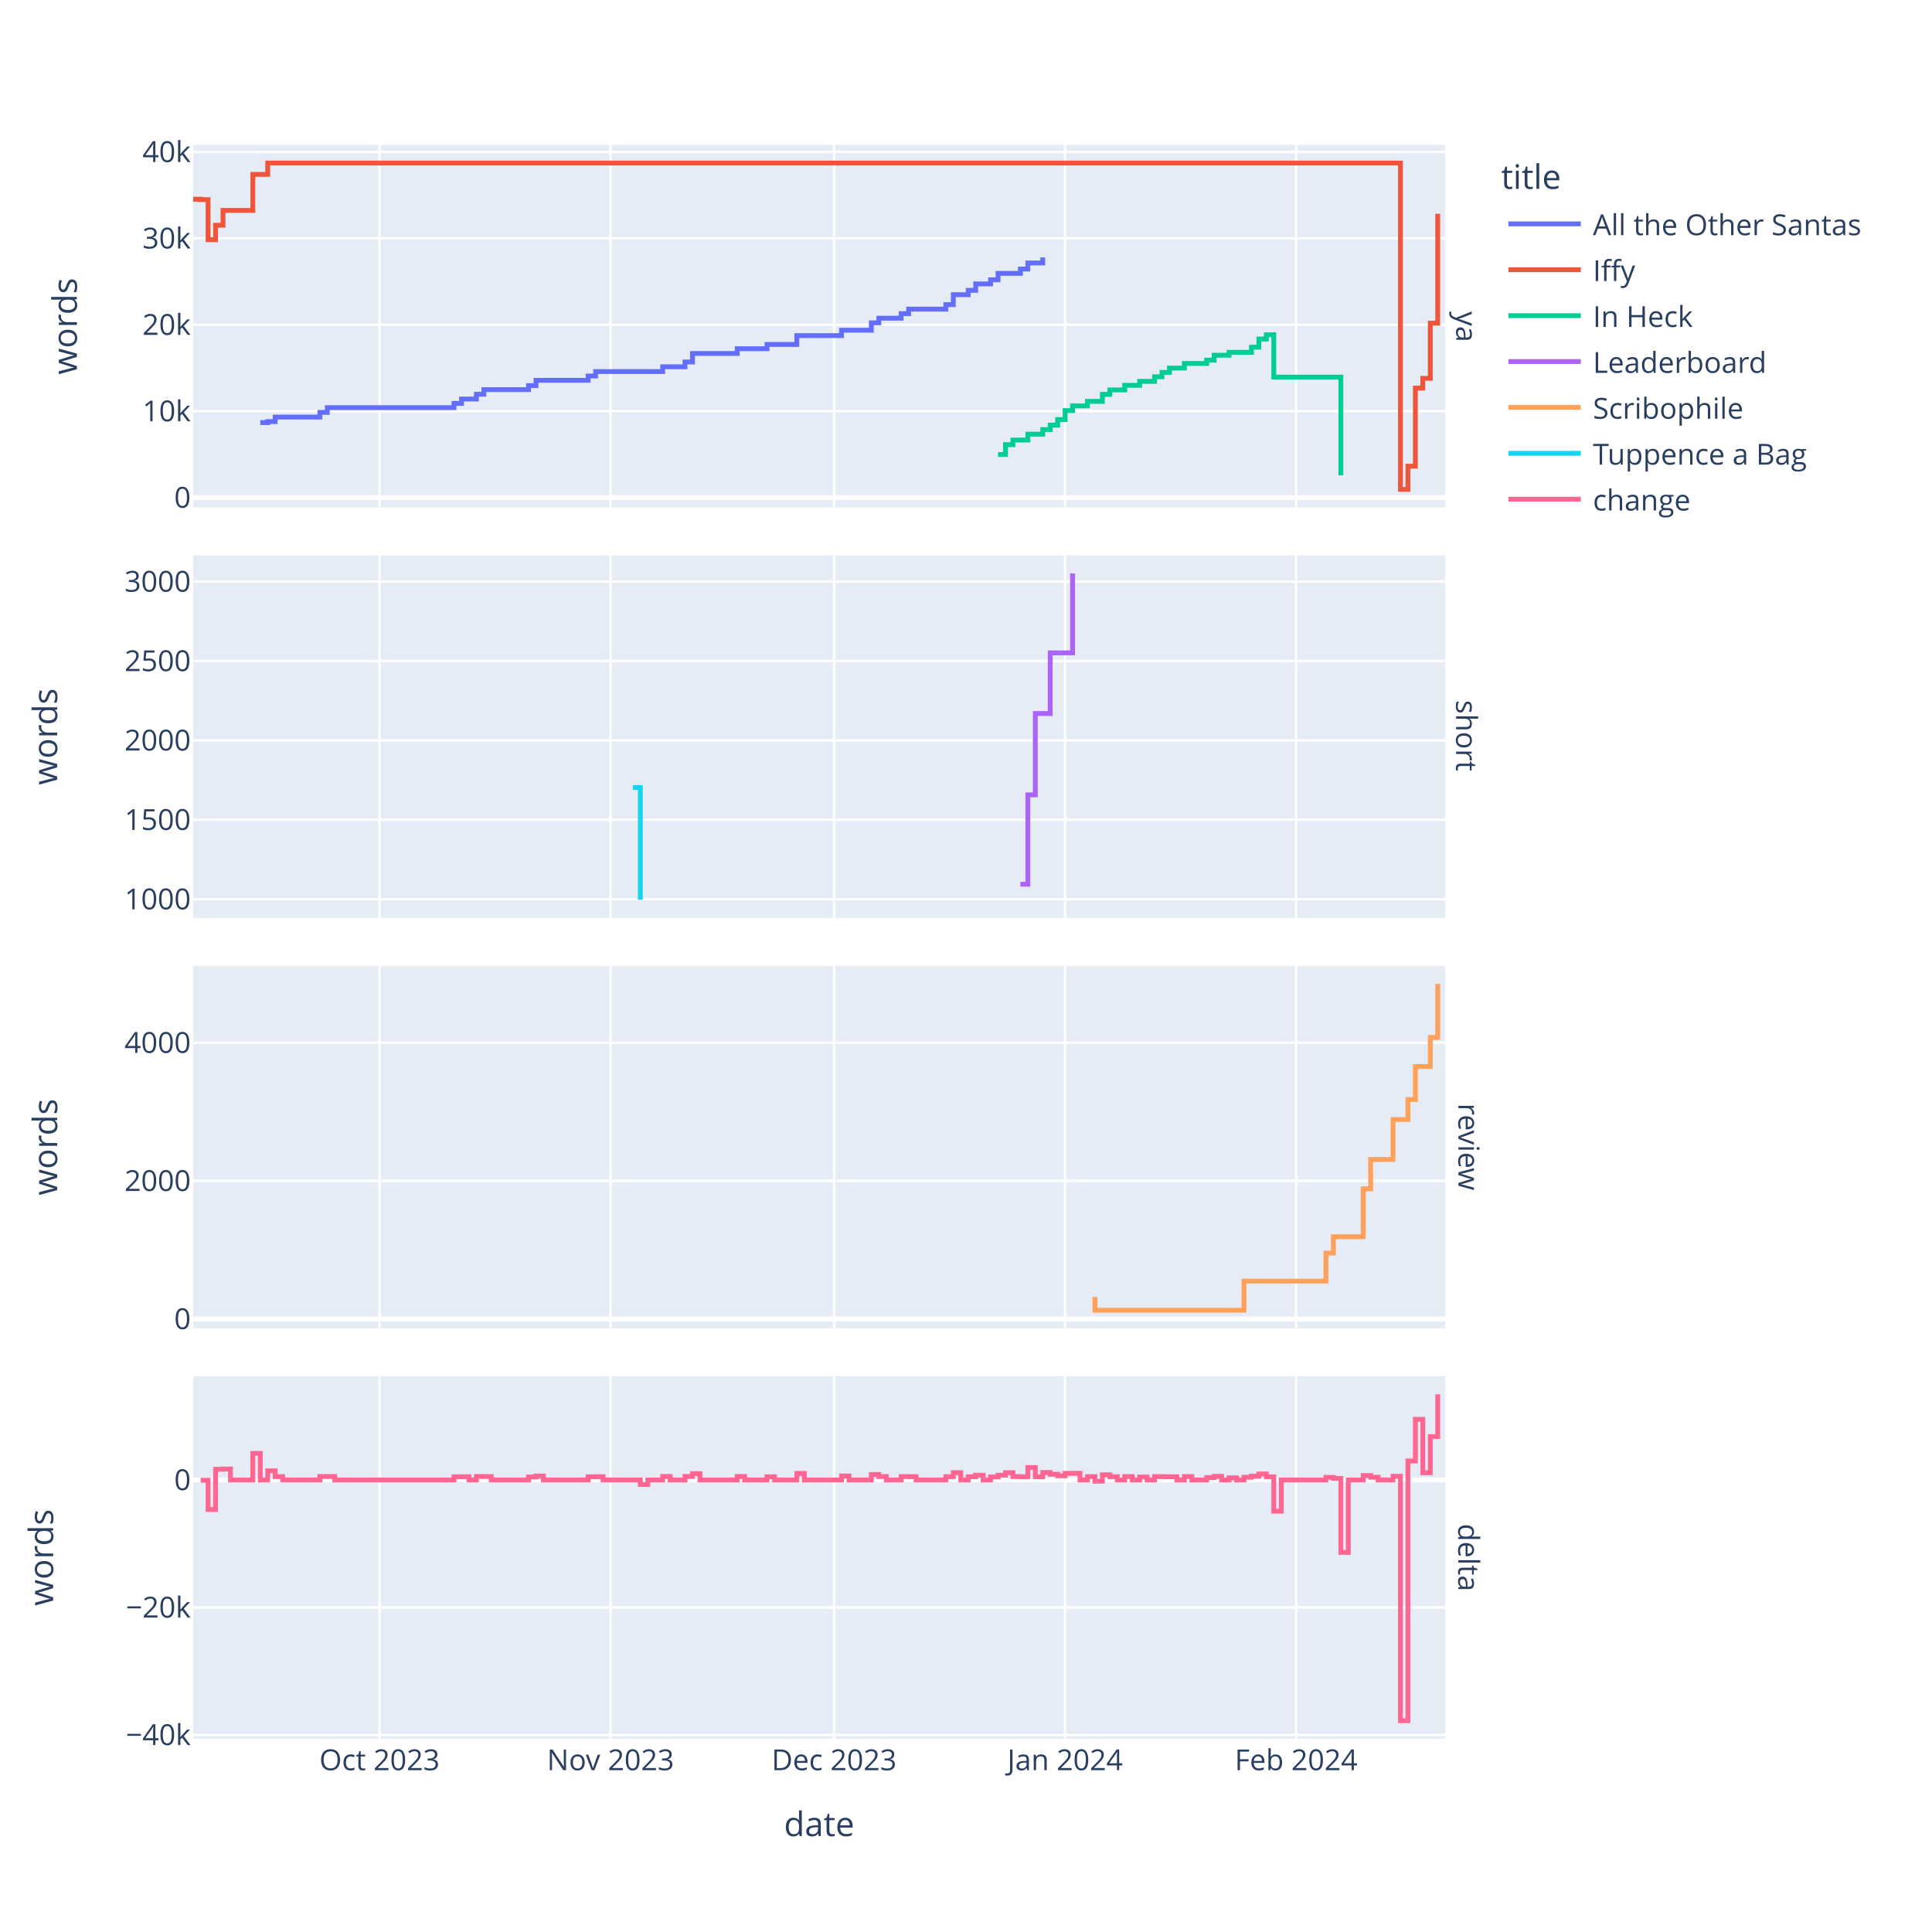
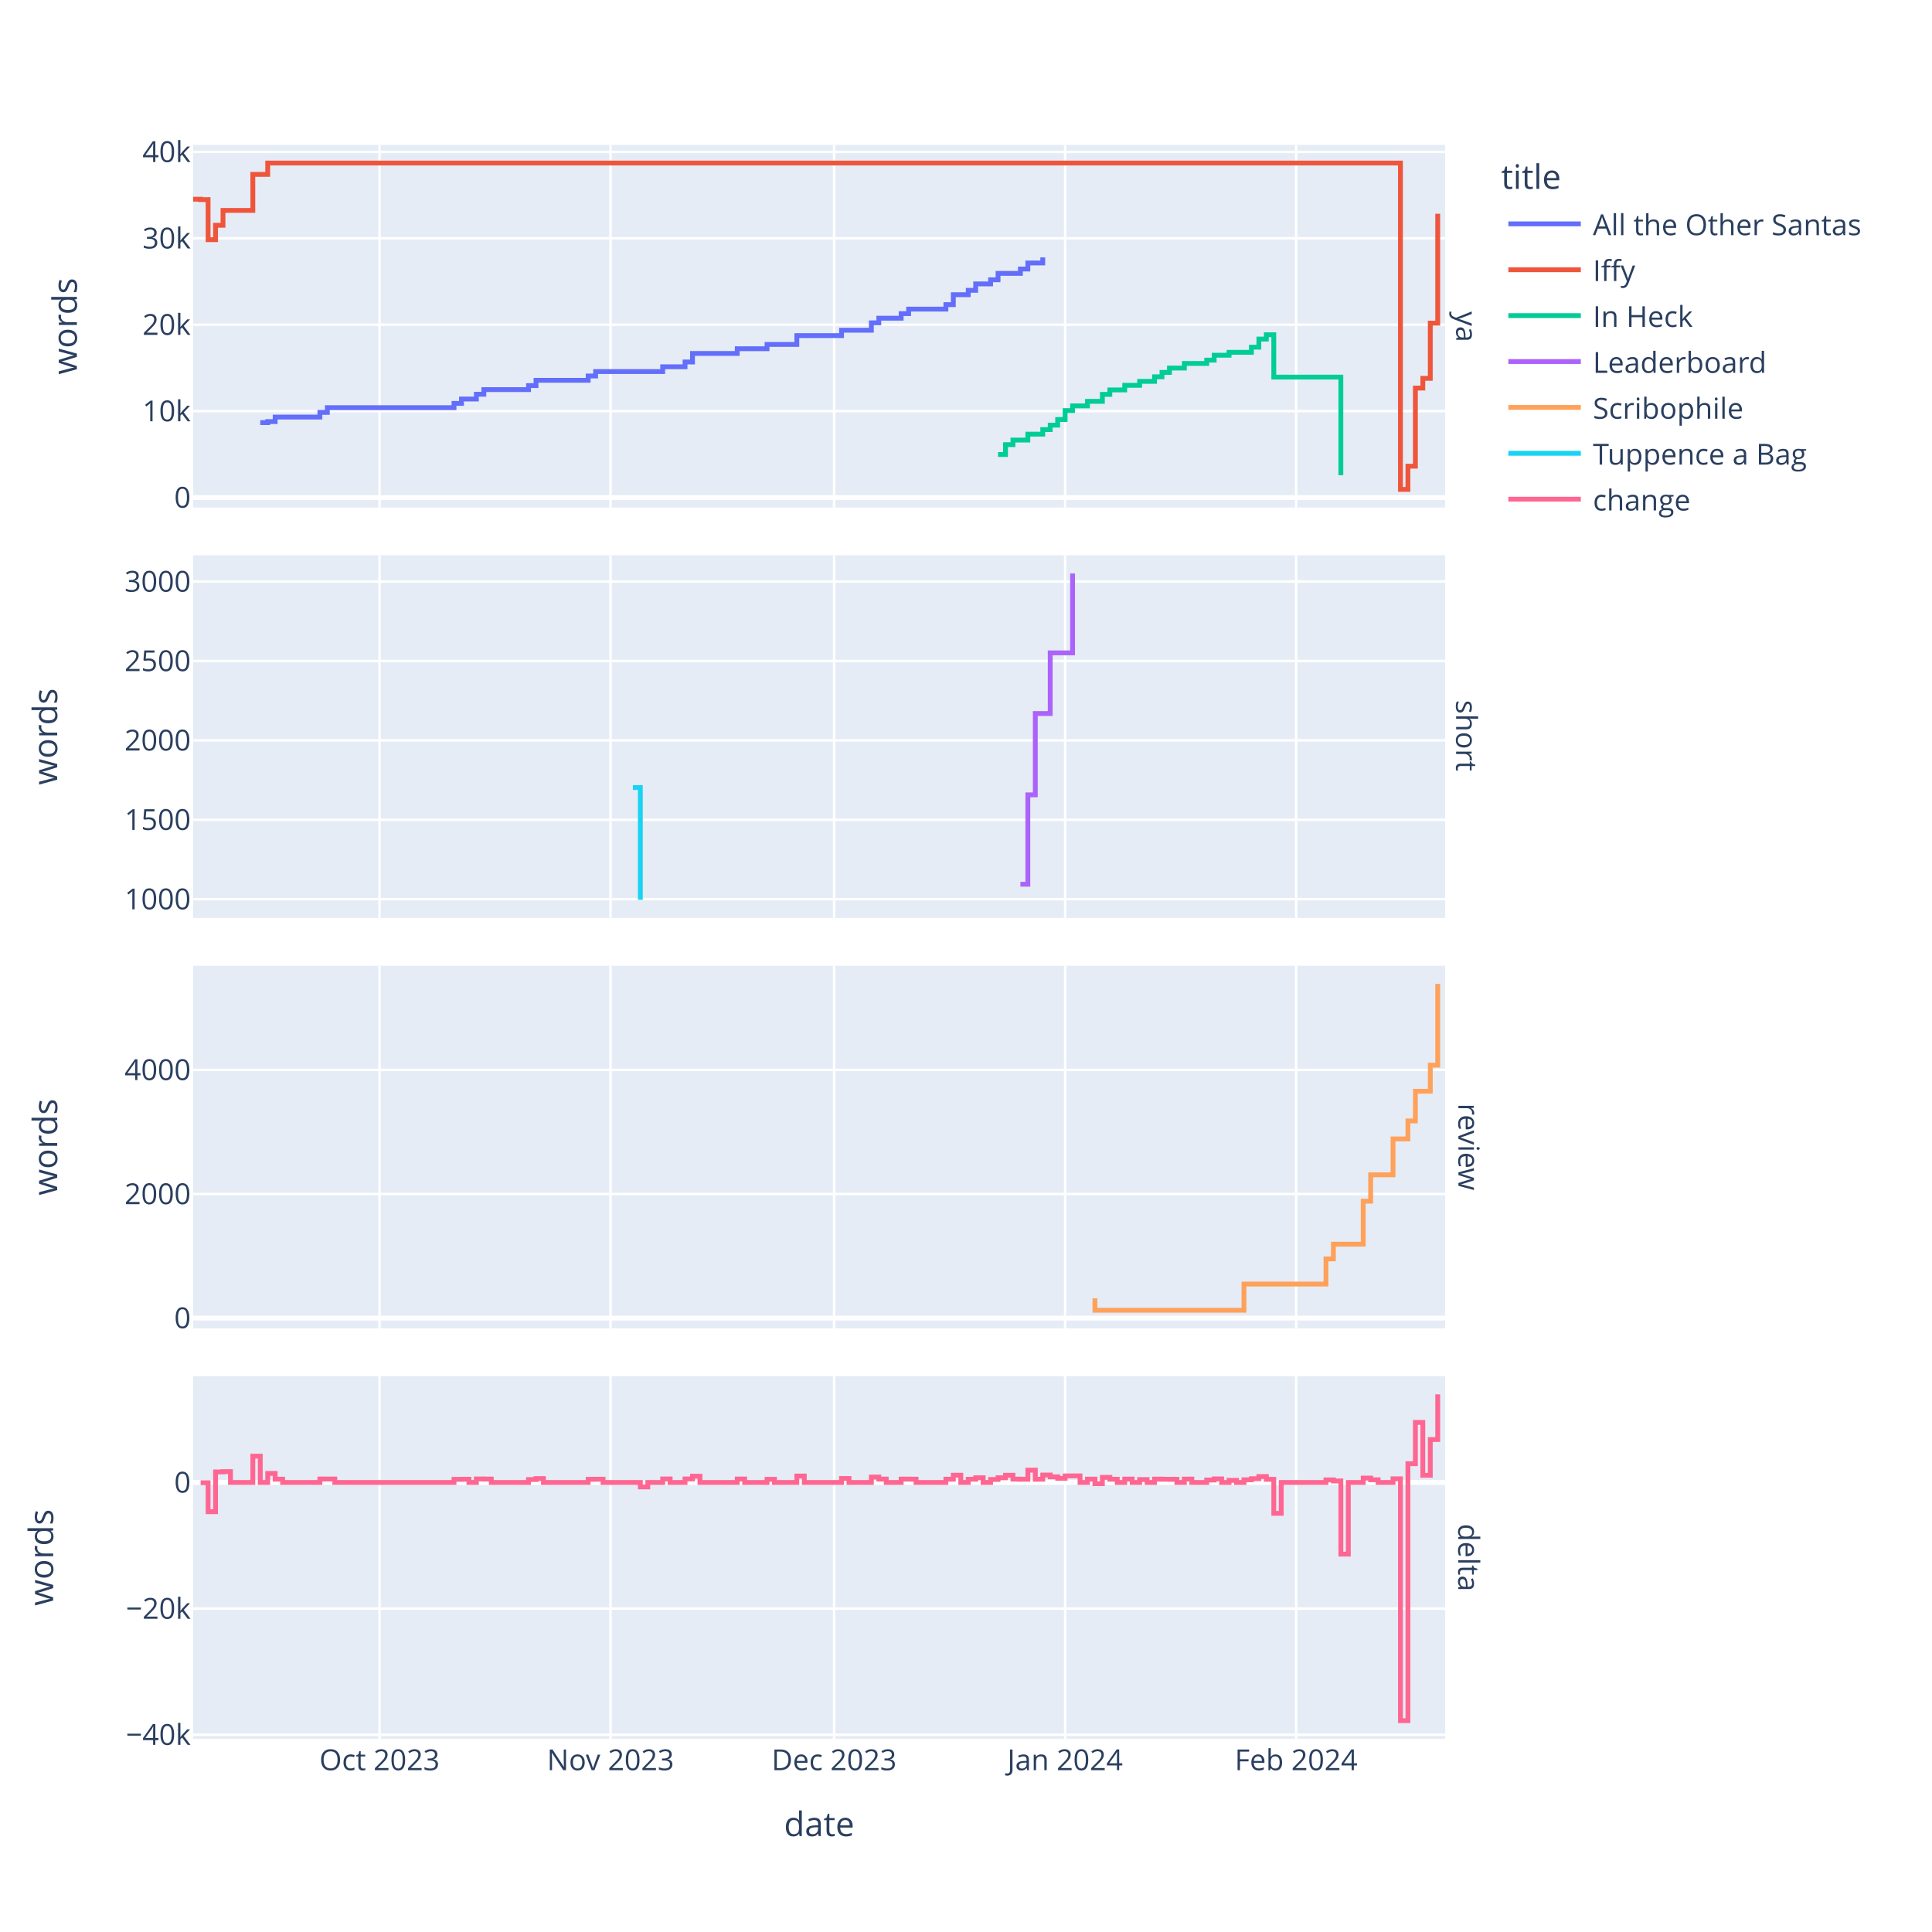
<svg xmlns="http://www.w3.org/2000/svg" class="main-svg" width="800" height="800" style="" viewBox="0 0 800 800">
  <rect x="0" y="0" width="800" height="800" style="fill: rgb(255, 255, 255); fill-opacity: 1;" />
-   <defs id="defs-946a60">
+   <defs id="defs-5de3c6">
    <g class="clips">
-       <clipPath id="clip946a60xyplot" class="plotclip">
+       <clipPath id="clip5de3c6xyplot" class="plotclip">
        <rect width="518.42" height="150.15" />
      </clipPath>
-       <clipPath id="clip946a60x2y2plot" class="plotclip">
+       <clipPath id="clip5de3c6x2y2plot" class="plotclip">
        <rect width="518.42" height="150.15" />
      </clipPath>
-       <clipPath id="clip946a60x3y3plot" class="plotclip">
+       <clipPath id="clip5de3c6x3y3plot" class="plotclip">
        <rect width="518.42" height="150.15" />
      </clipPath>
-       <clipPath id="clip946a60x4y4plot" class="plotclip">
+       <clipPath id="clip5de3c6x4y4plot" class="plotclip">
        <rect width="518.42" height="150.15" />
      </clipPath>
-       <clipPath class="axesclip" id="clip946a60x">
+       <clipPath class="axesclip" id="clip5de3c6x">
        <rect x="80" y="0" width="518.42" height="800" />
      </clipPath>
-       <clipPath class="axesclip" id="clip946a60y">
+       <clipPath class="axesclip" id="clip5de3c6y">
        <rect x="0" y="569.85" width="800" height="150.15" />
      </clipPath>
-       <clipPath class="axesclip" id="clip946a60xy">
+       <clipPath class="axesclip" id="clip5de3c6xy">
        <rect x="80" y="569.85" width="518.42" height="150.15" />
      </clipPath>
-       <clipPath class="axesclip" id="clip946a60y2">
+       <clipPath class="axesclip" id="clip5de3c6y2">
        <rect x="0" y="399.9" width="800" height="150.15" />
      </clipPath>
-       <clipPath class="axesclip" id="clip946a60xy2">
+       <clipPath class="axesclip" id="clip5de3c6xy2">
        <rect x="80" y="399.9" width="518.42" height="150.15" />
      </clipPath>
-       <clipPath class="axesclip" id="clip946a60y3">
+       <clipPath class="axesclip" id="clip5de3c6y3">
        <rect x="0" y="229.95" width="800" height="150.15" />
      </clipPath>
-       <clipPath class="axesclip" id="clip946a60xy3">
+       <clipPath class="axesclip" id="clip5de3c6xy3">
        <rect x="80" y="229.95" width="518.42" height="150.15" />
      </clipPath>
-       <clipPath class="axesclip" id="clip946a60y4">
+       <clipPath class="axesclip" id="clip5de3c6y4">
        <rect x="0" y="60" width="800" height="150.15" />
      </clipPath>
-       <clipPath class="axesclip" id="clip946a60xy4">
+       <clipPath class="axesclip" id="clip5de3c6xy4">
        <rect x="80" y="60" width="518.42" height="150.15" />
      </clipPath>
-       <clipPath class="axesclip" id="clip946a60x2">
+       <clipPath class="axesclip" id="clip5de3c6x2">
        <rect x="80" y="0" width="518.42" height="800" />
      </clipPath>
-       <clipPath class="axesclip" id="clip946a60x2y">
+       <clipPath class="axesclip" id="clip5de3c6x2y">
        <rect x="80" y="569.85" width="518.42" height="150.15" />
      </clipPath>
-       <clipPath class="axesclip" id="clip946a60x2y2">
+       <clipPath class="axesclip" id="clip5de3c6x2y2">
        <rect x="80" y="399.9" width="518.42" height="150.15" />
      </clipPath>
-       <clipPath class="axesclip" id="clip946a60x2y3">
+       <clipPath class="axesclip" id="clip5de3c6x2y3">
        <rect x="80" y="229.95" width="518.42" height="150.15" />
      </clipPath>
-       <clipPath class="axesclip" id="clip946a60x2y4">
+       <clipPath class="axesclip" id="clip5de3c6x2y4">
        <rect x="80" y="60" width="518.42" height="150.15" />
      </clipPath>
-       <clipPath class="axesclip" id="clip946a60x3">
+       <clipPath class="axesclip" id="clip5de3c6x3">
        <rect x="80" y="0" width="518.42" height="800" />
      </clipPath>
-       <clipPath class="axesclip" id="clip946a60x3y">
+       <clipPath class="axesclip" id="clip5de3c6x3y">
        <rect x="80" y="569.85" width="518.42" height="150.15" />
      </clipPath>
-       <clipPath class="axesclip" id="clip946a60x3y2">
+       <clipPath class="axesclip" id="clip5de3c6x3y2">
        <rect x="80" y="399.9" width="518.42" height="150.15" />
      </clipPath>
-       <clipPath class="axesclip" id="clip946a60x3y3">
+       <clipPath class="axesclip" id="clip5de3c6x3y3">
        <rect x="80" y="229.95" width="518.42" height="150.15" />
      </clipPath>
-       <clipPath class="axesclip" id="clip946a60x3y4">
+       <clipPath class="axesclip" id="clip5de3c6x3y4">
        <rect x="80" y="60" width="518.42" height="150.15" />
      </clipPath>
-       <clipPath class="axesclip" id="clip946a60x4">
+       <clipPath class="axesclip" id="clip5de3c6x4">
        <rect x="80" y="0" width="518.42" height="800" />
      </clipPath>
-       <clipPath class="axesclip" id="clip946a60x4y">
+       <clipPath class="axesclip" id="clip5de3c6x4y">
        <rect x="80" y="569.85" width="518.42" height="150.15" />
      </clipPath>
-       <clipPath class="axesclip" id="clip946a60x4y2">
+       <clipPath class="axesclip" id="clip5de3c6x4y2">
        <rect x="80" y="399.9" width="518.42" height="150.15" />
      </clipPath>
-       <clipPath class="axesclip" id="clip946a60x4y3">
+       <clipPath class="axesclip" id="clip5de3c6x4y3">
        <rect x="80" y="229.95" width="518.42" height="150.15" />
      </clipPath>
-       <clipPath class="axesclip" id="clip946a60x4y4">
+       <clipPath class="axesclip" id="clip5de3c6x4y4">
        <rect x="80" y="60" width="518.42" height="150.15" />
      </clipPath>
    </g>
    <g class="gradients" />
    <g class="patterns" />
  </defs>
  <g class="bglayer">
    <rect class="bg" x="80" y="569.85" width="518.42" height="150.15" style="fill: rgb(229, 236, 246); fill-opacity: 1; stroke-width: 0;" />
    <rect class="bg" x="80" y="399.9" width="518.42" height="150.15" style="fill: rgb(229, 236, 246); fill-opacity: 1; stroke-width: 0;" />
    <rect class="bg" x="80" y="229.95" width="518.42" height="150.15" style="fill: rgb(229, 236, 246); fill-opacity: 1; stroke-width: 0;" />
    <rect class="bg" x="80" y="60" width="518.42" height="150.15" style="fill: rgb(229, 236, 246); fill-opacity: 1; stroke-width: 0;" />
  </g>
  <g class="layer-below">
    <g class="imagelayer" />
    <g class="shapelayer" />
  </g>
  <g class="cartesianlayer">
    <g class="subplot xy">
      <g class="layer-subplot">
        <g class="shapelayer" />
        <g class="imagelayer" />
      </g>
      <g class="minor-gridlayer">
        <g class="x" />
        <g class="y" />
      </g>
      <g class="gridlayer">
        <g class="x">
          <path class="xgrid crisp" transform="translate(157.15,0)" d="M0,569.85v150.15" style="stroke: rgb(255, 255, 255); stroke-opacity: 1; stroke-width: 1px;" />
          <path class="xgrid crisp" transform="translate(252.81,0)" d="M0,569.85v150.15" style="stroke: rgb(255, 255, 255); stroke-opacity: 1; stroke-width: 1px;" />
          <path class="xgrid crisp" transform="translate(345.38,0)" d="M0,569.85v150.15" style="stroke: rgb(255, 255, 255); stroke-opacity: 1; stroke-width: 1px;" />
          <path class="xgrid crisp" transform="translate(441.04,0)" d="M0,569.85v150.15" style="stroke: rgb(255, 255, 255); stroke-opacity: 1; stroke-width: 1px;" />
          <path class="xgrid crisp" transform="translate(536.7,0)" d="M0,569.85v150.15" style="stroke: rgb(255, 255, 255); stroke-opacity: 1; stroke-width: 1px;" />
        </g>
        <g class="y">
-           <path class="ygrid crisp" transform="translate(0,718.39)" d="M80,0h518.42" style="stroke: rgb(255, 255, 255); stroke-opacity: 1; stroke-width: 1px;" />
-           <path class="ygrid crisp" transform="translate(0,665.6)" d="M80,0h518.42" style="stroke: rgb(255, 255, 255); stroke-opacity: 1; stroke-width: 1px;" />
+           <path class="ygrid crisp" transform="translate(0,718.32)" d="M80,0h518.42" style="stroke: rgb(255, 255, 255); stroke-opacity: 1; stroke-width: 1px;" />
+           <path class="ygrid crisp" transform="translate(0,666.09)" d="M80,0h518.42" style="stroke: rgb(255, 255, 255); stroke-opacity: 1; stroke-width: 1px;" />
        </g>
      </g>
      <g class="zerolinelayer">
-         <path class="yzl zl crisp" transform="translate(0,612.82)" d="M80,0h518.42" style="stroke: rgb(255, 255, 255); stroke-opacity: 1; stroke-width: 2px;" />
+         <path class="yzl zl crisp" transform="translate(0,613.85)" d="M80,0h518.42" style="stroke: rgb(255, 255, 255); stroke-opacity: 1; stroke-width: 2px;" />
      </g>
      <path class="xlines-below" />
      <path class="ylines-below" />
      <g class="overlines-below" />
      <g class="xaxislayer-below" />
      <g class="yaxislayer-below" />
      <g class="overaxes-below" />
-       <g class="plot" transform="translate(80,569.85)" clip-path="url(#clip946a60xyplot)">
+       <g class="plot" transform="translate(80,569.85)" clip-path="url(#clip5de3c6xyplot)">
        <g class="scatterlayer mlayer">
-           <g class="trace scatter trace7d1336" style="stroke-miterlimit: 2; opacity: 1;">
-             <g class="fills" />
-             <g class="errorbars" />
-             <g class="lines">
-               <path class="js-line" d="M3.09,43.09H6.17V55.21H9.26V38.56H12.34V38.43H15.43V42.97H18.51V42.97H21.6V42.97H24.69V31.96H27.77V42.97H30.86V39.19H33.94V41.59H37.03V42.97H40.12V42.97H43.2V42.97H46.29V42.97H49.37V42.97H52.46V41.53H55.54V41.53H58.63V42.97H61.72V42.97H64.8V42.97H67.89V42.97H70.97V42.97H74.06V42.97H77.15V42.97H80.23V42.97H83.32V42.97H86.4V42.97H89.49V42.97H92.57V42.97H95.66V42.97H98.75V42.97H101.83V42.97H104.92V42.97H108V41.66H111.09V41.63H114.18V42.97H117.26V41.51H120.35V41.55H123.43V42.97H126.52V42.97H129.6V42.97H132.69V42.97H135.78V42.97H138.86V41.74H141.95V41.35H145.03V42.97H148.12V42.97H151.21V42.97H154.29V42.97H157.38V42.97H160.46V42.97H163.55V41.65H166.63V41.61H169.72V42.97H172.81V42.97H175.89V42.97H178.98V42.97H182.06V42.97H185.15V44.83H188.24V42.97H191.32V42.97H194.41V41.51H197.49V42.97H200.58V42.97H203.66V41.51H206.75V40.36H209.84V42.97H212.92V42.97H216.01V42.97H219.09V42.97H222.18V42.97H225.27V41.52H228.35V42.97H231.44V42.97H234.52V42.97H237.61V41.66H240.69V42.97H243.78V42.97H246.87V42.97H249.95V40.28H253.04V42.97H256.12V42.97H259.21V42.97H262.3V42.97H265.38V42.97H268.47V41.32H271.55V42.97H274.64V42.97H277.72V42.97H280.81V40.71H283.9V41.55H286.98V42.97H290.07V42.97H293.15V41.56H296.24V41.6H299.33V42.97H302.41V42.97H305.5V42.97H308.58V42.97H311.67V41.6H314.75V39.94H317.84V42.97H320.93V41.63H324.01V41H327.1V42.97H330.18V41.71H333.27V41.01H336.36V39.96H339.44V41.57H342.53V41.64H345.61V37.82H348.7V41.62H351.78V39.87H354.87V40.61H357.96V41.24H361.04V40.24H364.13V40.22H367.21V42.97H370.3V41.58H373.39V43.47H376.47V40.83H379.56V41.61H382.64V42.97H385.73V41.56H388.81V42.97H391.9V41.76H394.99V42.97H398.07V41.57H401.16V41.62H404.24V41.65H407.33V42.97H410.42V41.56H413.5V42.97H416.59V42.97H419.67V41.95H422.76V41.47H425.84V42.97H428.93V42.09H432.02V42.97H435.1V41.85H438.19V41.39H441.27V40.49H444.36V41.66H447.45V55.9H450.53V42.97H453.62V42.97H456.7V42.97H459.79V42.97H462.88V42.97H465.96V42.97H469.05V41.9H472.13V42.34H475.22V72.95H478.3V42.97H481.39V42.97H484.48V41.14H487.56V41.85H490.65V42.97H493.73V42.97H496.82V41.44H499.9V142.64H502.99V35.12H506.08V17.85H509.16V39.99H512.25V25.01H515.33V7.51" style="vector-effect: non-scaling-stroke; fill: none; stroke: rgb(255, 102, 146); stroke-opacity: 1; stroke-width: 2px; opacity: 1;" />
+           <g class="trace scatter trace48d22b" style="stroke-miterlimit: 2; opacity: 1;">
+             <g class="fills" />
+             <g class="errorbars" />
+             <g class="lines">
+               <path class="js-line" d="M3.09,44.12H6.17V56.11H9.26V39.64H12.34V39.51H15.43V44H18.51V44H21.6V44H24.69V33.11H27.77V44H30.86V40.26H33.94V42.64H37.03V44H40.12V44H43.2V44H46.29V44H49.37V44H52.46V42.58H55.54V42.57H58.63V44H61.72V44H64.8V44H67.89V44H70.97V44H74.06V44H77.15V44H80.23V44H83.32V44H86.4V44H89.49V44H92.57V44H95.66V44H98.75V44H101.83V44H104.92V44H108V42.71H111.09V42.68H114.18V44H117.26V42.55H120.35V42.6H123.43V44H126.52V44H129.6V44H132.69V44H135.78V44H138.86V42.79H141.95V42.4H145.03V44H148.12V44H151.21V44H154.29V44H157.38V44H160.46V44H163.55V42.69H166.63V42.66H169.72V44H172.81V44H175.89V44H178.98V44H182.06V44H185.15V45.85H188.24V44H191.32V44H194.41V42.55H197.49V44H200.58V44H203.66V42.55H206.75V41.42H209.84V44H212.92V44H216.01V44H219.09V44H222.18V44H225.27V42.57H228.35V44H231.44V44H234.52V44H237.61V42.7H240.69V44H243.78V44H246.87V44H249.95V41.34H253.04V44H256.12V44H259.21V44H262.3V44H265.38V44H268.47V42.37H271.55V44H274.64V44H277.72V44H280.81V41.77H283.9V42.6H286.98V44H290.07V44H293.15V42.61H296.24V42.64H299.33V44H302.41V44H305.5V44H308.58V44H311.67V42.65H314.75V41H317.84V44H320.93V42.67H324.01V42.06H327.1V44H330.18V42.76H333.27V42.06H336.36V41.02H339.44V42.61H342.53V42.68H345.61V38.91H348.7V42.66H351.78V40.93H354.87V41.67H357.96V42.29H361.04V41.3H364.13V41.28H367.21V44H370.3V42.62H373.39V44.5H376.47V41.89H379.56V42.66H382.64V44H385.73V42.6H388.81V44H391.9V42.8H394.99V44H398.07V42.62H401.16V42.67H404.24V42.69H407.33V44H410.42V42.61H413.5V44H416.59V44H419.67V42.99H422.76V42.52H425.84V44H428.93V43.13H432.02V44H435.1V42.9H438.19V42.44H441.27V41.55H444.36V42.7H447.45V56.79H450.53V44H453.62V44H456.7V44H459.79V44H462.88V44H465.96V44H469.05V42.94H472.13V43.38H475.22V73.67H478.3V44H481.39V44H484.48V42.19H487.56V42.89H490.65V44H493.73V44H496.82V42.49H499.9V142.64H502.99V36.23H506.08V19.14H509.16V41.05H512.25V26.22H515.33V7.51" style="vector-effect: non-scaling-stroke; fill: none; stroke: rgb(255, 102, 146); stroke-opacity: 1; stroke-width: 2px; opacity: 1;" />
            </g>
            <g class="points" />
            <g class="text" />
          </g>
        </g>
      </g>
      <g class="overplot" />
      <path class="xlines-above crisp" d="M0,0" style="fill: none;" />
      <path class="ylines-above crisp" d="M0,0" style="fill: none;" />
      <g class="overlines-above" />
      <g class="xaxislayer-above">
        <g class="xtick">
          <text text-anchor="middle" x="0" y="733" transform="translate(157.15,0)" style="font-family: 'Open Sans', verdana, arial, sans-serif; font-size: 12px; fill: rgb(42, 63, 95); fill-opacity: 1; white-space: pre; opacity: 1;">Oct 2023</text>
        </g>
        <g class="xtick">
          <text text-anchor="middle" x="0" y="733" style="font-family: 'Open Sans', verdana, arial, sans-serif; font-size: 12px; fill: rgb(42, 63, 95); fill-opacity: 1; white-space: pre; opacity: 1;" transform="translate(252.81,0)">Nov 2023</text>
        </g>
        <g class="xtick">
          <text text-anchor="middle" x="0" y="733" style="font-family: 'Open Sans', verdana, arial, sans-serif; font-size: 12px; fill: rgb(42, 63, 95); fill-opacity: 1; white-space: pre; opacity: 1;" transform="translate(345.38,0)">Dec 2023</text>
        </g>
        <g class="xtick">
          <text text-anchor="middle" x="0" y="733" style="font-family: 'Open Sans', verdana, arial, sans-serif; font-size: 12px; fill: rgb(42, 63, 95); fill-opacity: 1; white-space: pre; opacity: 1;" transform="translate(441.04,0)">Jan 2024</text>
        </g>
        <g class="xtick">
          <text text-anchor="middle" x="0" y="733" style="font-family: 'Open Sans', verdana, arial, sans-serif; font-size: 12px; fill: rgb(42, 63, 95); fill-opacity: 1; white-space: pre; opacity: 1;" transform="translate(536.7,0)">Feb 2024</text>
        </g>
      </g>
      <g class="yaxislayer-above">
        <g class="ytick">
-           <text text-anchor="end" x="79" y="4.2" transform="translate(0,718.39)" style="font-family: 'Open Sans', verdana, arial, sans-serif; font-size: 12px; fill: rgb(42, 63, 95); fill-opacity: 1; white-space: pre; opacity: 1;">−40k</text>
+           <text text-anchor="end" x="79" y="4.2" transform="translate(0,718.32)" style="font-family: 'Open Sans', verdana, arial, sans-serif; font-size: 12px; fill: rgb(42, 63, 95); fill-opacity: 1; white-space: pre; opacity: 1;">−40k</text>
        </g>
        <g class="ytick">
-           <text text-anchor="end" x="79" y="4.2" style="font-family: 'Open Sans', verdana, arial, sans-serif; font-size: 12px; fill: rgb(42, 63, 95); fill-opacity: 1; white-space: pre; opacity: 1;" transform="translate(0,665.6)">−20k</text>
+           <text text-anchor="end" x="79" y="4.2" style="font-family: 'Open Sans', verdana, arial, sans-serif; font-size: 12px; fill: rgb(42, 63, 95); fill-opacity: 1; white-space: pre; opacity: 1;" transform="translate(0,666.09)">−20k</text>
        </g>
        <g class="ytick">
-           <text text-anchor="end" x="79" y="4.2" style="font-family: 'Open Sans', verdana, arial, sans-serif; font-size: 12px; fill: rgb(42, 63, 95); fill-opacity: 1; white-space: pre; opacity: 1;" transform="translate(0,612.82)">0</text>
+           <text text-anchor="end" x="79" y="4.2" style="font-family: 'Open Sans', verdana, arial, sans-serif; font-size: 12px; fill: rgb(42, 63, 95); fill-opacity: 1; white-space: pre; opacity: 1;" transform="translate(0,613.85)">0</text>
        </g>
      </g>
      <g class="overaxes-above" />
    </g>
    <g class="subplot x2y2">
      <g class="layer-subplot">
        <g class="shapelayer" />
        <g class="imagelayer" />
      </g>
      <g class="minor-gridlayer">
        <g class="x2" />
        <g class="y2" />
      </g>
      <g class="gridlayer">
        <g class="x2">
          <path class="x2grid crisp" transform="translate(157.15,0)" d="M0,399.9v150.15" style="stroke: rgb(255, 255, 255); stroke-opacity: 1; stroke-width: 1px;" />
          <path class="x2grid crisp" transform="translate(252.81,0)" d="M0,399.9v150.15" style="stroke: rgb(255, 255, 255); stroke-opacity: 1; stroke-width: 1px;" />
          <path class="x2grid crisp" transform="translate(345.38,0)" d="M0,399.9v150.15" style="stroke: rgb(255, 255, 255); stroke-opacity: 1; stroke-width: 1px;" />
          <path class="x2grid crisp" transform="translate(441.04,0)" d="M0,399.9v150.15" style="stroke: rgb(255, 255, 255); stroke-opacity: 1; stroke-width: 1px;" />
          <path class="x2grid crisp" transform="translate(536.7,0)" d="M0,399.9v150.15" style="stroke: rgb(255, 255, 255); stroke-opacity: 1; stroke-width: 1px;" />
        </g>
        <g class="y2">
-           <path class="y2grid crisp" transform="translate(0,488.96)" d="M80,0h518.42" style="stroke: rgb(255, 255, 255); stroke-opacity: 1; stroke-width: 1px;" />
-           <path class="y2grid crisp" transform="translate(0,431.77)" d="M80,0h518.42" style="stroke: rgb(255, 255, 255); stroke-opacity: 1; stroke-width: 1px;" />
+           <path class="y2grid crisp" transform="translate(0,494.41)" d="M80,0h518.42" style="stroke: rgb(255, 255, 255); stroke-opacity: 1; stroke-width: 1px;" />
+           <path class="y2grid crisp" transform="translate(0,443.03)" d="M80,0h518.42" style="stroke: rgb(255, 255, 255); stroke-opacity: 1; stroke-width: 1px;" />
        </g>
      </g>
      <g class="zerolinelayer">
-         <path class="y2zl zl crisp" transform="translate(0,546.15)" d="M80,0h518.42" style="stroke: rgb(255, 255, 255); stroke-opacity: 1; stroke-width: 2px;" />
+         <path class="y2zl zl crisp" transform="translate(0,545.78)" d="M80,0h518.42" style="stroke: rgb(255, 255, 255); stroke-opacity: 1; stroke-width: 2px;" />
      </g>
      <path class="xlines-below" />
      <path class="ylines-below" />
      <g class="overlines-below" />
      <g class="xaxislayer-below" />
      <g class="yaxislayer-below" />
      <g class="overaxes-below" />
-       <g class="plot" transform="translate(80,399.9)" clip-path="url(#clip946a60x2y2plot)">
+       <g class="plot" transform="translate(80,399.9)" clip-path="url(#clip5de3c6x2y2plot)">
        <g class="scatterlayer mlayer">
-           <g class="trace scatter tracea8c39e" style="stroke-miterlimit: 2; opacity: 1;">
-             <g class="fills" />
-             <g class="errorbars" />
-             <g class="lines">
-               <path class="js-line" d="M373.39,137.15H373.39V142.64H435.1V130.58H469.05V118.97H472.13V112.19H484.48V92.37H487.56V84.37H487.56V80.22H496.82V63.67H502.99V55.37H506.08V41.71H512.25V29.67H515.33V7.51" style="vector-effect: non-scaling-stroke; fill: none; stroke: rgb(255, 161, 90); stroke-opacity: 1; stroke-width: 2px; opacity: 1;" />
+           <g class="trace scatter traceaeeaf0" style="stroke-miterlimit: 2; opacity: 1;">
+             <g class="fills" />
+             <g class="errorbars" />
+             <g class="lines">
+               <path class="js-line" d="M373.39,137.71H373.39V142.64H435.1V131.8H469.05V121.37H472.13V115.29H484.48V97.49H487.56V90.29H487.56V86.57H496.82V71.7H502.99V64.25H506.08V51.97H512.25V41.16H515.33V7.51" style="vector-effect: non-scaling-stroke; fill: none; stroke: rgb(255, 161, 90); stroke-opacity: 1; stroke-width: 2px; opacity: 1;" />
            </g>
            <g class="points" />
            <g class="text" />
          </g>
        </g>
      </g>
      <g class="overplot" />
      <path class="xlines-above crisp" d="M0,0" style="fill: none;" />
      <path class="ylines-above crisp" d="M0,0" style="fill: none;" />
      <g class="overlines-above" />
      <g class="xaxislayer-above" />
      <g class="yaxislayer-above">
        <g class="y2tick">
-           <text text-anchor="end" x="79" y="4.2" transform="translate(0,546.15)" style="font-family: 'Open Sans', verdana, arial, sans-serif; font-size: 12px; fill: rgb(42, 63, 95); fill-opacity: 1; white-space: pre; opacity: 1;">0</text>
+           <text text-anchor="end" x="79" y="4.2" transform="translate(0,545.78)" style="font-family: 'Open Sans', verdana, arial, sans-serif; font-size: 12px; fill: rgb(42, 63, 95); fill-opacity: 1; white-space: pre; opacity: 1;">0</text>
        </g>
        <g class="y2tick">
-           <text text-anchor="end" x="79" y="4.2" style="font-family: 'Open Sans', verdana, arial, sans-serif; font-size: 12px; fill: rgb(42, 63, 95); fill-opacity: 1; white-space: pre; opacity: 1;" transform="translate(0,488.96)">2000</text>
+           <text text-anchor="end" x="79" y="4.2" style="font-family: 'Open Sans', verdana, arial, sans-serif; font-size: 12px; fill: rgb(42, 63, 95); fill-opacity: 1; white-space: pre; opacity: 1;" transform="translate(0,494.41)">2000</text>
        </g>
        <g class="y2tick">
-           <text text-anchor="end" x="79" y="4.2" style="font-family: 'Open Sans', verdana, arial, sans-serif; font-size: 12px; fill: rgb(42, 63, 95); fill-opacity: 1; white-space: pre; opacity: 1;" transform="translate(0,431.77)">4000</text>
+           <text text-anchor="end" x="79" y="4.2" style="font-family: 'Open Sans', verdana, arial, sans-serif; font-size: 12px; fill: rgb(42, 63, 95); fill-opacity: 1; white-space: pre; opacity: 1;" transform="translate(0,443.03)">4000</text>
        </g>
      </g>
      <g class="overaxes-above" />
    </g>
    <g class="subplot x3y3">
      <g class="layer-subplot">
        <g class="shapelayer" />
        <g class="imagelayer" />
      </g>
      <g class="minor-gridlayer">
        <g class="x3" />
        <g class="y3" />
      </g>
      <g class="gridlayer">
        <g class="x3">
          <path class="x3grid crisp" transform="translate(157.15,0)" d="M0,229.95v150.15" style="stroke: rgb(255, 255, 255); stroke-opacity: 1; stroke-width: 1px;" />
          <path class="x3grid crisp" transform="translate(252.81,0)" d="M0,229.95v150.15" style="stroke: rgb(255, 255, 255); stroke-opacity: 1; stroke-width: 1px;" />
          <path class="x3grid crisp" transform="translate(345.38,0)" d="M0,229.95v150.15" style="stroke: rgb(255, 255, 255); stroke-opacity: 1; stroke-width: 1px;" />
          <path class="x3grid crisp" transform="translate(441.04,0)" d="M0,229.95v150.15" style="stroke: rgb(255, 255, 255); stroke-opacity: 1; stroke-width: 1px;" />
          <path class="x3grid crisp" transform="translate(536.7,0)" d="M0,229.95v150.15" style="stroke: rgb(255, 255, 255); stroke-opacity: 1; stroke-width: 1px;" />
        </g>
        <g class="y3">
          <path class="y3grid crisp" transform="translate(0,372.33)" d="M80,0h518.42" style="stroke: rgb(255, 255, 255); stroke-opacity: 1; stroke-width: 1px;" />
          <path class="y3grid crisp" transform="translate(0,339.45)" d="M80,0h518.42" style="stroke: rgb(255, 255, 255); stroke-opacity: 1; stroke-width: 1px;" />
          <path class="y3grid crisp" transform="translate(0,306.57)" d="M80,0h518.42" style="stroke: rgb(255, 255, 255); stroke-opacity: 1; stroke-width: 1px;" />
          <path class="y3grid crisp" transform="translate(0,273.69)" d="M80,0h518.42" style="stroke: rgb(255, 255, 255); stroke-opacity: 1; stroke-width: 1px;" />
          <path class="y3grid crisp" transform="translate(0,240.81)" d="M80,0h518.42" style="stroke: rgb(255, 255, 255); stroke-opacity: 1; stroke-width: 1px;" />
        </g>
      </g>
      <g class="zerolinelayer" />
      <path class="xlines-below" />
      <path class="ylines-below" />
      <g class="overlines-below" />
      <g class="xaxislayer-below" />
      <g class="yaxislayer-below" />
      <g class="overaxes-below" />
-       <g class="plot" transform="translate(80,229.95)" clip-path="url(#clip946a60x3y3plot)">
+       <g class="plot" transform="translate(80,229.95)" clip-path="url(#clip5de3c6x3y3plot)">
        <g class="scatterlayer mlayer">
-           <g class="trace scatter tracedb42e7" style="stroke-miterlimit: 2; opacity: 1;">
+           <g class="trace scatter trace1aa757" style="stroke-miterlimit: 2; opacity: 1;">
            <g class="fills" />
            <g class="errorbars" />
            <g class="lines">
              <path class="js-line" d="M342.53,136.2H345.61V99.18H348.7V65.51H354.87V40.39H364.13V7.51" style="vector-effect: non-scaling-stroke; fill: none; stroke: rgb(171, 99, 250); stroke-opacity: 1; stroke-width: 2px; opacity: 1;" />
            </g>
            <g class="points" />
            <g class="text" />
          </g>
-           <g class="trace scatter trace50e78d" style="stroke-miterlimit: 2; opacity: 1;">
+           <g class="trace scatter trace96053f" style="stroke-miterlimit: 2; opacity: 1;">
            <g class="fills" />
            <g class="errorbars" />
            <g class="lines">
              <path class="js-line" d="M182.06,96.15H185.15V142.64" style="vector-effect: non-scaling-stroke; fill: none; stroke: rgb(25, 211, 243); stroke-opacity: 1; stroke-width: 2px; opacity: 1;" />
            </g>
            <g class="points" />
            <g class="text" />
          </g>
        </g>
      </g>
      <g class="overplot" />
      <path class="xlines-above crisp" d="M0,0" style="fill: none;" />
      <path class="ylines-above crisp" d="M0,0" style="fill: none;" />
      <g class="overlines-above" />
      <g class="xaxislayer-above" />
      <g class="yaxislayer-above">
        <g class="y3tick">
          <text text-anchor="end" x="79" y="4.2" transform="translate(0,372.33)" style="font-family: 'Open Sans', verdana, arial, sans-serif; font-size: 12px; fill: rgb(42, 63, 95); fill-opacity: 1; white-space: pre; opacity: 1;">1000</text>
        </g>
        <g class="y3tick">
          <text text-anchor="end" x="79" y="4.2" style="font-family: 'Open Sans', verdana, arial, sans-serif; font-size: 12px; fill: rgb(42, 63, 95); fill-opacity: 1; white-space: pre; opacity: 1;" transform="translate(0,339.45)">1500</text>
        </g>
        <g class="y3tick">
          <text text-anchor="end" x="79" y="4.2" style="font-family: 'Open Sans', verdana, arial, sans-serif; font-size: 12px; fill: rgb(42, 63, 95); fill-opacity: 1; white-space: pre; opacity: 1;" transform="translate(0,306.57)">2000</text>
        </g>
        <g class="y3tick">
          <text text-anchor="end" x="79" y="4.2" style="font-family: 'Open Sans', verdana, arial, sans-serif; font-size: 12px; fill: rgb(42, 63, 95); fill-opacity: 1; white-space: pre; opacity: 1;" transform="translate(0,273.69)">2500</text>
        </g>
        <g class="y3tick">
          <text text-anchor="end" x="79" y="4.2" style="font-family: 'Open Sans', verdana, arial, sans-serif; font-size: 12px; fill: rgb(42, 63, 95); fill-opacity: 1; white-space: pre; opacity: 1;" transform="translate(0,240.81)">3000</text>
        </g>
      </g>
      <g class="overaxes-above" />
    </g>
    <g class="subplot x4y4">
      <g class="layer-subplot">
        <g class="shapelayer" />
        <g class="imagelayer" />
      </g>
      <g class="minor-gridlayer">
        <g class="x4" />
        <g class="y4" />
      </g>
      <g class="gridlayer">
        <g class="x4">
          <path class="x4grid crisp" transform="translate(157.15,0)" d="M0,60v150.15" style="stroke: rgb(255, 255, 255); stroke-opacity: 1; stroke-width: 1px;" />
          <path class="x4grid crisp" transform="translate(252.81,0)" d="M0,60v150.15" style="stroke: rgb(255, 255, 255); stroke-opacity: 1; stroke-width: 1px;" />
          <path class="x4grid crisp" transform="translate(345.38,0)" d="M0,60v150.15" style="stroke: rgb(255, 255, 255); stroke-opacity: 1; stroke-width: 1px;" />
          <path class="x4grid crisp" transform="translate(441.04,0)" d="M0,60v150.15" style="stroke: rgb(255, 255, 255); stroke-opacity: 1; stroke-width: 1px;" />
          <path class="x4grid crisp" transform="translate(536.7,0)" d="M0,60v150.15" style="stroke: rgb(255, 255, 255); stroke-opacity: 1; stroke-width: 1px;" />
        </g>
        <g class="y4">
          <path class="y4grid crisp" transform="translate(0,170.25)" d="M80,0h518.42" style="stroke: rgb(255, 255, 255); stroke-opacity: 1; stroke-width: 1px;" />
          <path class="y4grid crisp" transform="translate(0,134.46)" d="M80,0h518.42" style="stroke: rgb(255, 255, 255); stroke-opacity: 1; stroke-width: 1px;" />
          <path class="y4grid crisp" transform="translate(0,98.68)" d="M80,0h518.42" style="stroke: rgb(255, 255, 255); stroke-opacity: 1; stroke-width: 1px;" />
          <path class="y4grid crisp" transform="translate(0,62.9)" d="M80,0h518.42" style="stroke: rgb(255, 255, 255); stroke-opacity: 1; stroke-width: 1px;" />
        </g>
      </g>
      <g class="zerolinelayer">
        <path class="y4zl zl crisp" transform="translate(0,206.03)" d="M80,0h518.42" style="stroke: rgb(255, 255, 255); stroke-opacity: 1; stroke-width: 2px;" />
      </g>
      <path class="xlines-below" />
      <path class="ylines-below" />
      <g class="overlines-below" />
      <g class="xaxislayer-below" />
      <g class="yaxislayer-below" />
      <g class="overaxes-below" />
-       <g class="plot" transform="translate(80,60)" clip-path="url(#clip946a60x4y4plot)">
+       <g class="plot" transform="translate(80,60)" clip-path="url(#clip5de3c6x4y4plot)">
        <g class="scatterlayer mlayer">
-           <g class="trace scatter trace109358" style="stroke-miterlimit: 2; opacity: 1;">
+           <g class="trace scatter tracefc346f" style="stroke-miterlimit: 2; opacity: 1;">
            <g class="fills" />
            <g class="errorbars" />
            <g class="lines">
              <path class="js-line" d="M27.77,114.99H30.86V114.57H33.94V112.7H52.46V110.76H55.54V108.8H108V107.04H111.09V105.23H117.26V103.25H120.35V101.33H138.86V99.67H141.95V97.48H163.55V95.69H166.63V93.85H194.41V91.87H203.66V89.89H206.75V86.36H225.27V84.4H237.61V82.62H249.95V78.97H268.47V76.74H280.81V73.68H283.9V71.76H293.15V69.86H296.24V68H311.67V66.14H314.75V62.03H320.93V60.22H324.01V57.56H330.18V55.86H333.27V53.2H342.53V51.4H345.61V48.89H351.78V46.58" style="vector-effect: non-scaling-stroke; fill: none; stroke: rgb(99, 110, 250); stroke-opacity: 1; stroke-width: 2px; opacity: 1;" />
            </g>
            <g class="points" />
            <g class="text" />
          </g>
-           <g class="trace scatter trace6b70b6" style="stroke-miterlimit: 2; opacity: 1;">
+           <g class="trace scatter tracea16094" style="stroke-miterlimit: 2; opacity: 1;">
            <g class="fills" />
            <g class="errorbars" />
            <g class="lines">
              <path class="js-line" d="M0,22.49H3.09V22.66H6.17V39.25H9.26V33.28H12.34V27.13H24.69V12.21H30.86V7.51H499.9V142.64H502.99V133.04H506.08V100.7H509.16V96.66H512.25V73.81H515.33V28.51" style="vector-effect: non-scaling-stroke; fill: none; stroke: rgb(239, 85, 59); stroke-opacity: 1; stroke-width: 2px; opacity: 1;" />
            </g>
            <g class="points" />
            <g class="text" />
          </g>
-           <g class="trace scatter traceca288f" style="stroke-miterlimit: 2; opacity: 1;">
+           <g class="trace scatter trace36c69e" style="stroke-miterlimit: 2; opacity: 1;">
            <g class="fills" />
            <g class="errorbars" />
            <g class="lines">
              <path class="js-line" d="M333.27,128.2H336.36V124.12H339.44V122.22H345.61V119.77H351.78V117.88H354.87V116.05H357.96V113.71H361.04V110.01H364.13V108.07H370.3V106.19H376.47V103.3H379.56V101.46H385.73V99.55H391.9V97.91H398.07V96.02H401.16V94.2H404.24V92.41H410.42V90.5H419.67V89.12H422.76V87.09H428.93V85.89H438.19V83.76H441.27V80.4H444.36V78.62H447.45V96.15H475.22V136.8" style="vector-effect: non-scaling-stroke; fill: none; stroke: rgb(0, 204, 150); stroke-opacity: 1; stroke-width: 2px; opacity: 1;" />
            </g>
            <g class="points" />
            <g class="text" />
          </g>
        </g>
      </g>
      <g class="overplot" />
      <path class="xlines-above crisp" d="M0,0" style="fill: none;" />
      <path class="ylines-above crisp" d="M0,0" style="fill: none;" />
      <g class="overlines-above" />
      <g class="xaxislayer-above" />
      <g class="yaxislayer-above">
        <g class="y4tick">
          <text text-anchor="end" x="79" y="4.2" transform="translate(0,206.03)" style="font-family: 'Open Sans', verdana, arial, sans-serif; font-size: 12px; fill: rgb(42, 63, 95); fill-opacity: 1; white-space: pre; opacity: 1;">0</text>
        </g>
        <g class="y4tick">
          <text text-anchor="end" x="79" y="4.2" style="font-family: 'Open Sans', verdana, arial, sans-serif; font-size: 12px; fill: rgb(42, 63, 95); fill-opacity: 1; white-space: pre; opacity: 1;" transform="translate(0,170.25)">10k</text>
        </g>
        <g class="y4tick">
          <text text-anchor="end" x="79" y="4.2" style="font-family: 'Open Sans', verdana, arial, sans-serif; font-size: 12px; fill: rgb(42, 63, 95); fill-opacity: 1; white-space: pre; opacity: 1;" transform="translate(0,134.46)">20k</text>
        </g>
        <g class="y4tick">
          <text text-anchor="end" x="79" y="4.2" style="font-family: 'Open Sans', verdana, arial, sans-serif; font-size: 12px; fill: rgb(42, 63, 95); fill-opacity: 1; white-space: pre; opacity: 1;" transform="translate(0,98.68)">30k</text>
        </g>
        <g class="y4tick">
          <text text-anchor="end" x="79" y="4.2" style="font-family: 'Open Sans', verdana, arial, sans-serif; font-size: 12px; fill: rgb(42, 63, 95); fill-opacity: 1; white-space: pre; opacity: 1;" transform="translate(0,62.9)">40k</text>
        </g>
      </g>
      <g class="overaxes-above" />
    </g>
  </g>
  <g class="polarlayer" />
  <g class="smithlayer" />
  <g class="ternarylayer" />
  <g class="geolayer" />
  <g class="funnelarealayer" />
  <g class="pielayer" />
  <g class="iciclelayer" />
  <g class="treemaplayer" />
  <g class="sunburstlayer" />
  <g class="glimages" />
-   <defs id="topdefs-946a60">
+   <defs id="topdefs-5de3c6">
    <g class="clips" />
-     <clipPath id="legend946a60">
+     <clipPath id="legend5de3c6">
      <rect width="168" height="162" x="0" y="0" />
    </clipPath>
  </defs>
  <g class="layer-above">
    <g class="imagelayer" />
    <g class="shapelayer" />
  </g>
  <g class="infolayer">
    <g class="legend" pointer-events="all" transform="translate(619.58,60)">
      <rect class="bg" shape-rendering="crispEdges" style="stroke: rgb(68, 68, 68); stroke-opacity: 1; fill: rgb(255, 255, 255); fill-opacity: 1; stroke-width: 0px;" width="168" height="162" x="0" y="0" />
-       <g class="scrollbox" transform="" clip-path="url(#legend946a60)">
+       <g class="scrollbox" transform="" clip-path="url(#legend5de3c6)">
        <text class="legendtitletext" text-anchor="start" x="2" y="18.2" style="font-family: 'Open Sans', verdana, arial, sans-serif; font-size: 14px; fill: rgb(42, 63, 95); fill-opacity: 1; white-space: pre;">title</text>
        <g class="groups" transform="">
          <g class="traces" transform="translate(0,32.7)" style="opacity: 1;">
            <text class="legendtext" text-anchor="start" x="40" y="4.68" style="font-family: 'Open Sans', verdana, arial, sans-serif; font-size: 12px; fill: rgb(42, 63, 95); fill-opacity: 1; white-space: pre;">All the Other Santas</text>
            <g class="layers" style="opacity: 1;">
              <g class="legendfill" />
              <g class="legendlines">
                <path class="js-line" d="M5,0h30" style="fill: none; stroke: rgb(99, 110, 250); stroke-opacity: 1; stroke-width: 2px;" />
              </g>
              <g class="legendsymbols">
                <g class="legendpoints" />
              </g>
            </g>
            <rect class="legendtoggle" x="0" y="-9.5" width="162.156" height="19" style="fill: rgb(0, 0, 0); fill-opacity: 0;" />
          </g>
        </g>
        <g class="groups" transform="">
          <g class="traces" transform="translate(0,51.7)" style="opacity: 1;">
            <text class="legendtext" text-anchor="start" x="40" y="4.68" style="font-family: 'Open Sans', verdana, arial, sans-serif; font-size: 12px; fill: rgb(42, 63, 95); fill-opacity: 1; white-space: pre;">Iffy</text>
            <g class="layers" style="opacity: 1;">
              <g class="legendfill" />
              <g class="legendlines">
                <path class="js-line" d="M5,0h30" style="fill: none; stroke: rgb(239, 85, 59); stroke-opacity: 1; stroke-width: 2px;" />
              </g>
              <g class="legendsymbols">
                <g class="legendpoints" />
              </g>
            </g>
            <rect class="legendtoggle" x="0" y="-9.5" width="162.156" height="19" style="fill: rgb(0, 0, 0); fill-opacity: 0;" />
          </g>
        </g>
        <g class="groups" transform="">
          <g class="traces" transform="translate(0,70.7)" style="opacity: 1;">
            <text class="legendtext" text-anchor="start" x="40" y="4.68" style="font-family: 'Open Sans', verdana, arial, sans-serif; font-size: 12px; fill: rgb(42, 63, 95); fill-opacity: 1; white-space: pre;">In Heck</text>
            <g class="layers" style="opacity: 1;">
              <g class="legendfill" />
              <g class="legendlines">
                <path class="js-line" d="M5,0h30" style="fill: none; stroke: rgb(0, 204, 150); stroke-opacity: 1; stroke-width: 2px;" />
              </g>
              <g class="legendsymbols">
                <g class="legendpoints" />
              </g>
            </g>
            <rect class="legendtoggle" x="0" y="-9.5" width="162.156" height="19" style="fill: rgb(0, 0, 0); fill-opacity: 0;" />
          </g>
        </g>
        <g class="groups" transform="">
          <g class="traces" transform="translate(0,89.7)" style="opacity: 1;">
            <text class="legendtext" text-anchor="start" x="40" y="4.68" style="font-family: 'Open Sans', verdana, arial, sans-serif; font-size: 12px; fill: rgb(42, 63, 95); fill-opacity: 1; white-space: pre;">Leaderboard</text>
            <g class="layers" style="opacity: 1;">
              <g class="legendfill" />
              <g class="legendlines">
                <path class="js-line" d="M5,0h30" style="fill: none; stroke: rgb(171, 99, 250); stroke-opacity: 1; stroke-width: 2px;" />
              </g>
              <g class="legendsymbols">
                <g class="legendpoints" />
              </g>
            </g>
            <rect class="legendtoggle" x="0" y="-9.5" width="162.156" height="19" style="fill: rgb(0, 0, 0); fill-opacity: 0;" />
          </g>
        </g>
        <g class="groups" transform="">
          <g class="traces" transform="translate(0,108.7)" style="opacity: 1;">
            <text class="legendtext" text-anchor="start" x="40" y="4.68" style="font-family: 'Open Sans', verdana, arial, sans-serif; font-size: 12px; fill: rgb(42, 63, 95); fill-opacity: 1; white-space: pre;">Scribophile</text>
            <g class="layers" style="opacity: 1;">
              <g class="legendfill" />
              <g class="legendlines">
                <path class="js-line" d="M5,0h30" style="fill: none; stroke: rgb(255, 161, 90); stroke-opacity: 1; stroke-width: 2px;" />
              </g>
              <g class="legendsymbols">
                <g class="legendpoints" />
              </g>
            </g>
            <rect class="legendtoggle" x="0" y="-9.5" width="162.156" height="19" style="fill: rgb(0, 0, 0); fill-opacity: 0;" />
          </g>
        </g>
        <g class="groups" transform="">
          <g class="traces" transform="translate(0,127.7)" style="opacity: 1;">
            <text class="legendtext" text-anchor="start" x="40" y="4.68" style="font-family: 'Open Sans', verdana, arial, sans-serif; font-size: 12px; fill: rgb(42, 63, 95); fill-opacity: 1; white-space: pre;">Tuppence a Bag</text>
            <g class="layers" style="opacity: 1;">
              <g class="legendfill" />
              <g class="legendlines">
                <path class="js-line" d="M5,0h30" style="fill: none; stroke: rgb(25, 211, 243); stroke-opacity: 1; stroke-width: 2px;" />
              </g>
              <g class="legendsymbols">
                <g class="legendpoints" />
              </g>
            </g>
            <rect class="legendtoggle" x="0" y="-9.5" width="162.156" height="19" style="fill: rgb(0, 0, 0); fill-opacity: 0;" />
          </g>
        </g>
        <g class="groups" transform="">
          <g class="traces" transform="translate(0,146.7)" style="opacity: 1;">
            <text class="legendtext" text-anchor="start" x="40" y="4.68" style="font-family: 'Open Sans', verdana, arial, sans-serif; font-size: 12px; fill: rgb(42, 63, 95); fill-opacity: 1; white-space: pre;">change</text>
            <g class="layers" style="opacity: 1;">
              <g class="legendfill" />
              <g class="legendlines">
                <path class="js-line" d="M5,0h30" style="fill: none; stroke: rgb(255, 102, 146); stroke-opacity: 1; stroke-width: 2px;" />
              </g>
              <g class="legendsymbols">
                <g class="legendpoints" />
              </g>
            </g>
            <rect class="legendtoggle" x="0" y="-9.5" width="162.156" height="19" style="fill: rgb(0, 0, 0); fill-opacity: 0;" />
          </g>
        </g>
      </g>
      <rect class="scrollbar" rx="20" ry="3" width="0" height="0" style="fill: rgb(128, 139, 164); fill-opacity: 1;" x="0" y="0" />
    </g>
    <g class="g-gtitle" />
    <g class="g-xtitle">
      <text class="xtitle" x="339.21" y="760.3" text-anchor="middle" style="font-family: 'Open Sans', verdana, arial, sans-serif; font-size: 14px; fill: rgb(42, 63, 95); opacity: 1; font-weight: normal; white-space: pre;">date</text>
    </g>
    <g class="g-x2title" />
    <g class="g-x3title" />
    <g class="g-x4title" />
    <g class="g-ytitle">
      <text class="ytitle" transform="rotate(-90,22.0125,644.925)" x="22.013" y="644.925" text-anchor="middle" style="font-family: 'Open Sans', verdana, arial, sans-serif; font-size: 14px; fill: rgb(42, 63, 95); opacity: 1; font-weight: normal; white-space: pre;">words</text>
    </g>
    <g class="g-y2title">
      <text class="y2title" transform="rotate(-90,23.68438,474.975)" x="23.684" y="474.975" text-anchor="middle" style="font-family: 'Open Sans', verdana, arial, sans-serif; font-size: 14px; fill: rgb(42, 63, 95); opacity: 1; font-weight: normal; white-space: pre;">words</text>
    </g>
    <g class="g-y3title">
      <text class="y3title" transform="rotate(-90,23.68438,305.025)" x="23.684" y="305.025" text-anchor="middle" style="font-family: 'Open Sans', verdana, arial, sans-serif; font-size: 14px; fill: rgb(42, 63, 95); opacity: 1; font-weight: normal; white-space: pre;">words</text>
    </g>
    <g class="g-y4title">
      <text class="y4title" transform="rotate(-90,31.84063,135.075)" x="31.841" y="135.075" text-anchor="middle" style="font-family: 'Open Sans', verdana, arial, sans-serif; font-size: 14px; fill: rgb(42, 63, 95); opacity: 1; font-weight: normal; white-space: pre;">words</text>
    </g>
    <g class="annotation" data-index="0" style="opacity: 1;">
      <g class="annotation-text-g" transform="rotate(90,607.92,644.925)">
        <g class="cursor-pointer" transform="translate(591,635)">
          <rect class="bg" x="0.5" y="0.5" width="33" height="18" style="stroke-width: 1px; stroke: rgb(0, 0, 0); stroke-opacity: 0; fill: rgb(0, 0, 0); fill-opacity: 0;" />
          <text class="annotation-text" text-anchor="middle" x="16.938" y="14" style="font-family: 'Open Sans', verdana, arial, sans-serif; font-size: 12px; fill: rgb(42, 63, 95); fill-opacity: 1; white-space: pre;">delta</text>
        </g>
      </g>
    </g>
    <g class="annotation" data-index="1" style="opacity: 1;">
      <g class="annotation-text-g" transform="rotate(90,607.92,474.975)">
        <g class="cursor-pointer" transform="translate(586,465)">
          <rect class="bg" x="0.5" y="0.5" width="43" height="18" style="stroke-width: 1px; stroke: rgb(0, 0, 0); stroke-opacity: 0; fill: rgb(0, 0, 0); fill-opacity: 0;" />
          <text class="annotation-text" text-anchor="middle" x="21.828" y="14" style="font-family: 'Open Sans', verdana, arial, sans-serif; font-size: 12px; fill: rgb(42, 63, 95); fill-opacity: 1; white-space: pre;">review</text>
        </g>
      </g>
    </g>
    <g class="annotation" data-index="2" style="opacity: 1;">
      <g class="annotation-text-g" transform="rotate(90,607.92,305.025)">
        <g class="cursor-pointer" transform="translate(590,296)">
          <rect class="bg" x="0.5" y="0.5" width="34" height="18" style="stroke-width: 1px; stroke: rgb(0, 0, 0); stroke-opacity: 0; fill: rgb(0, 0, 0); fill-opacity: 0;" />
          <text class="annotation-text" text-anchor="middle" x="17.5" y="14" style="font-family: 'Open Sans', verdana, arial, sans-serif; font-size: 12px; fill: rgb(42, 63, 95); fill-opacity: 1; white-space: pre;">short</text>
        </g>
      </g>
    </g>
    <g class="annotation" data-index="3" style="opacity: 1;">
      <g class="annotation-text-g" transform="rotate(90,607.92,135.075)">
        <g class="cursor-pointer" transform="translate(599,126)">
          <rect class="bg" x="0.5" y="0.5" width="17" height="18" style="stroke-width: 1px; stroke: rgb(0, 0, 0); stroke-opacity: 0; fill: rgb(0, 0, 0); fill-opacity: 0;" />
          <text class="annotation-text" text-anchor="middle" x="9.156" y="14" style="font-family: 'Open Sans', verdana, arial, sans-serif; font-size: 12px; fill: rgb(42, 63, 95); fill-opacity: 1; white-space: pre;">ya</text>
        </g>
      </g>
    </g>
  </g>
</svg>
